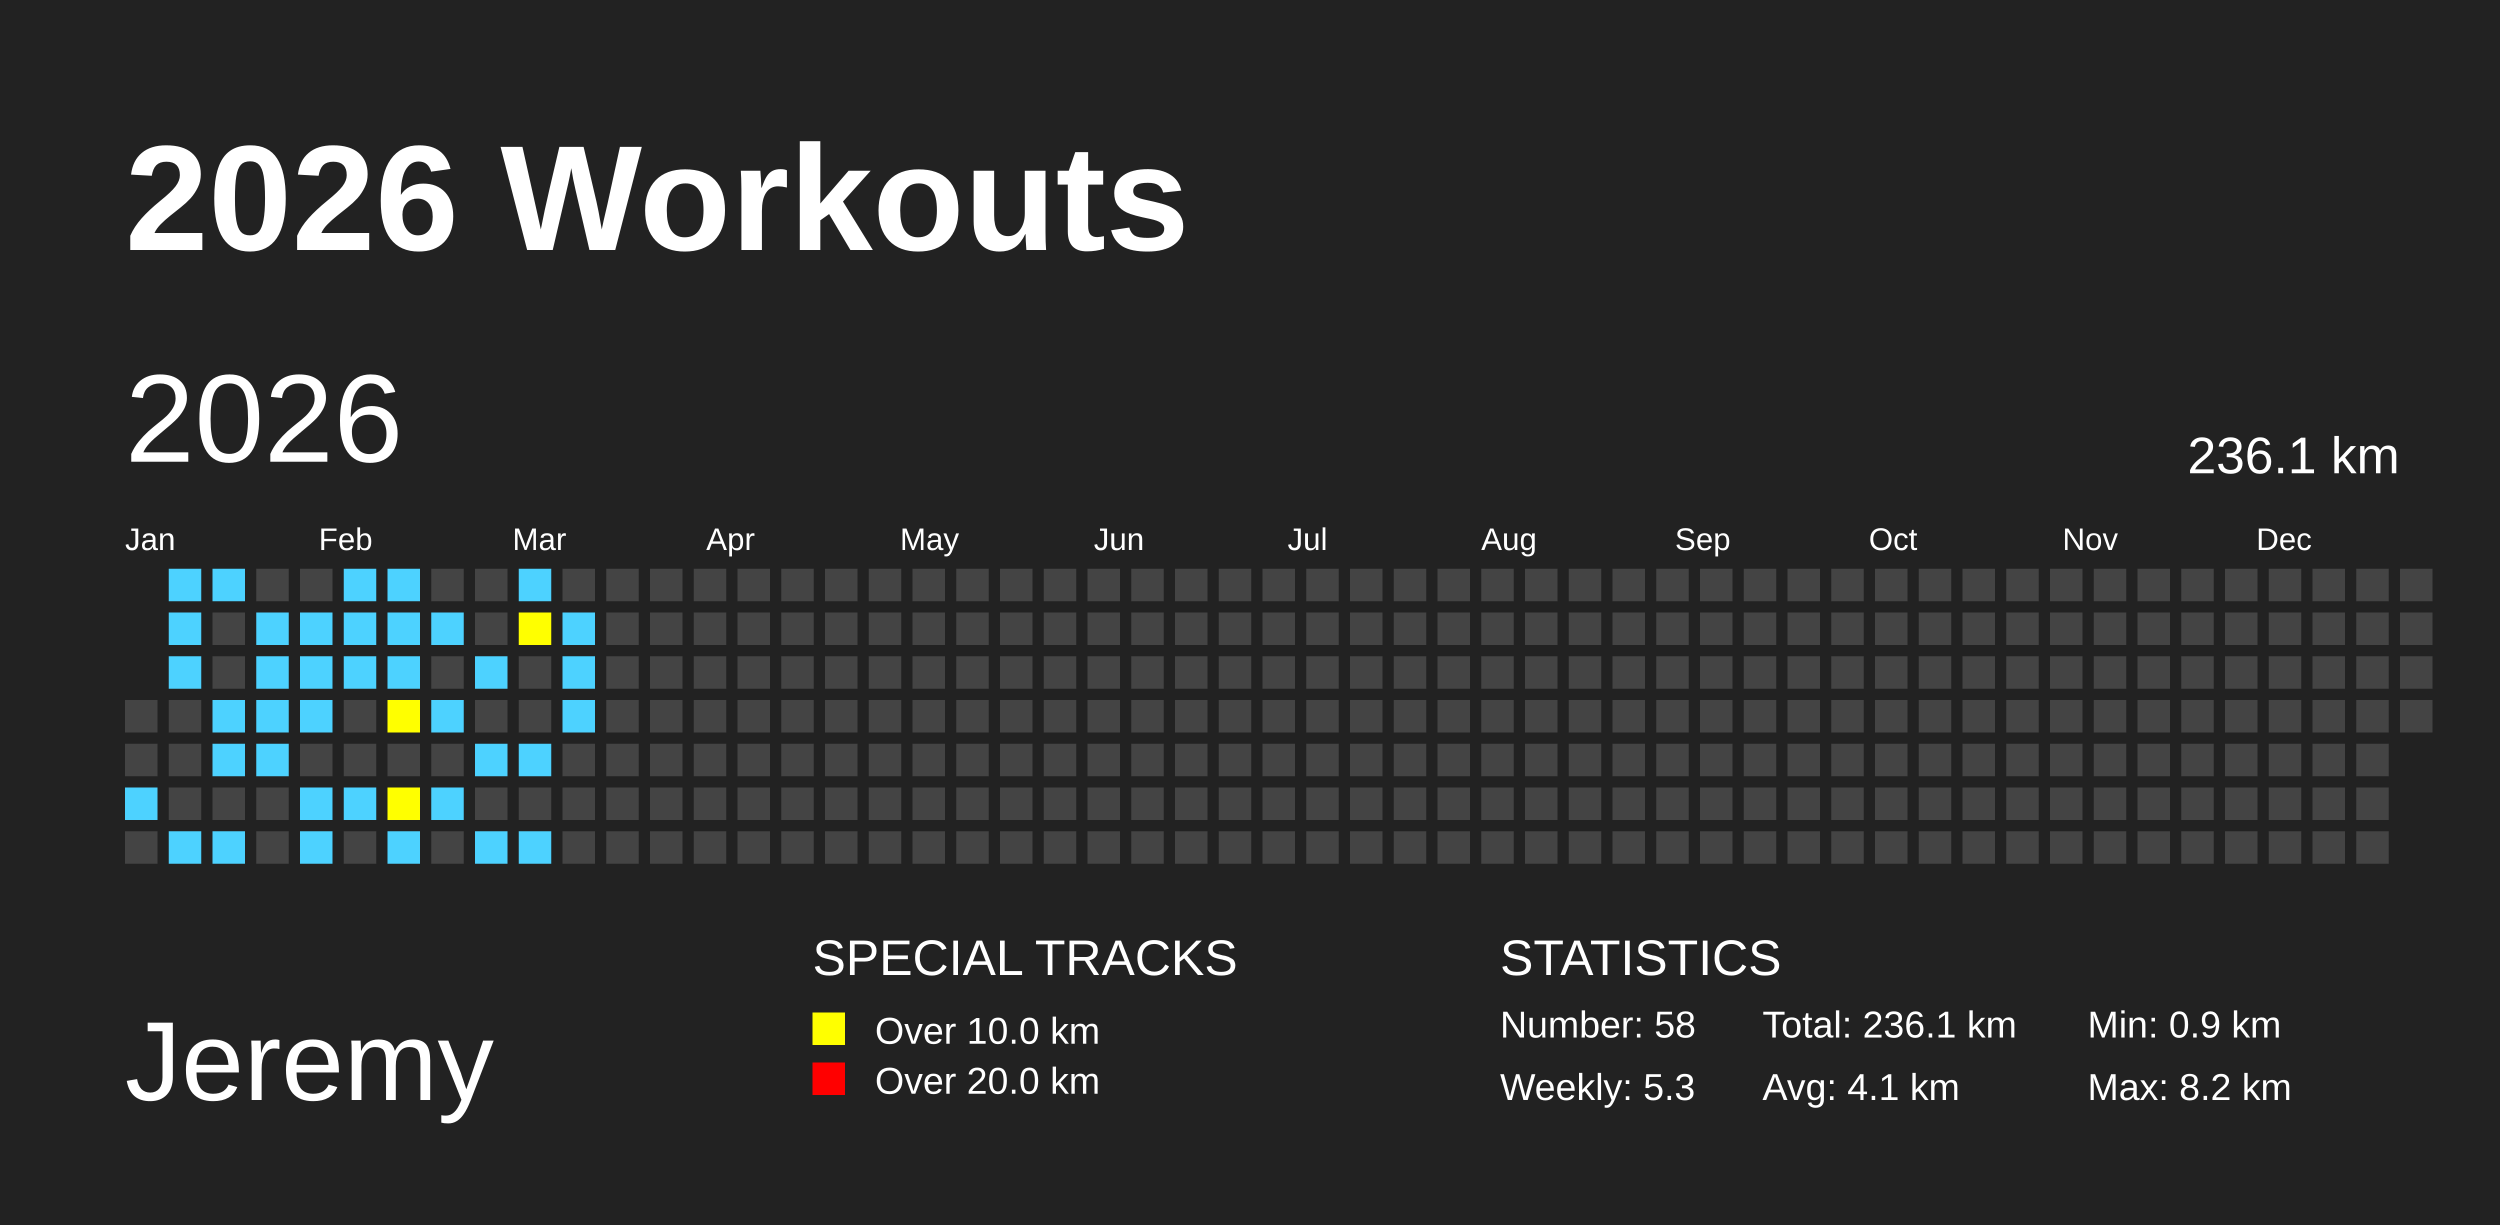
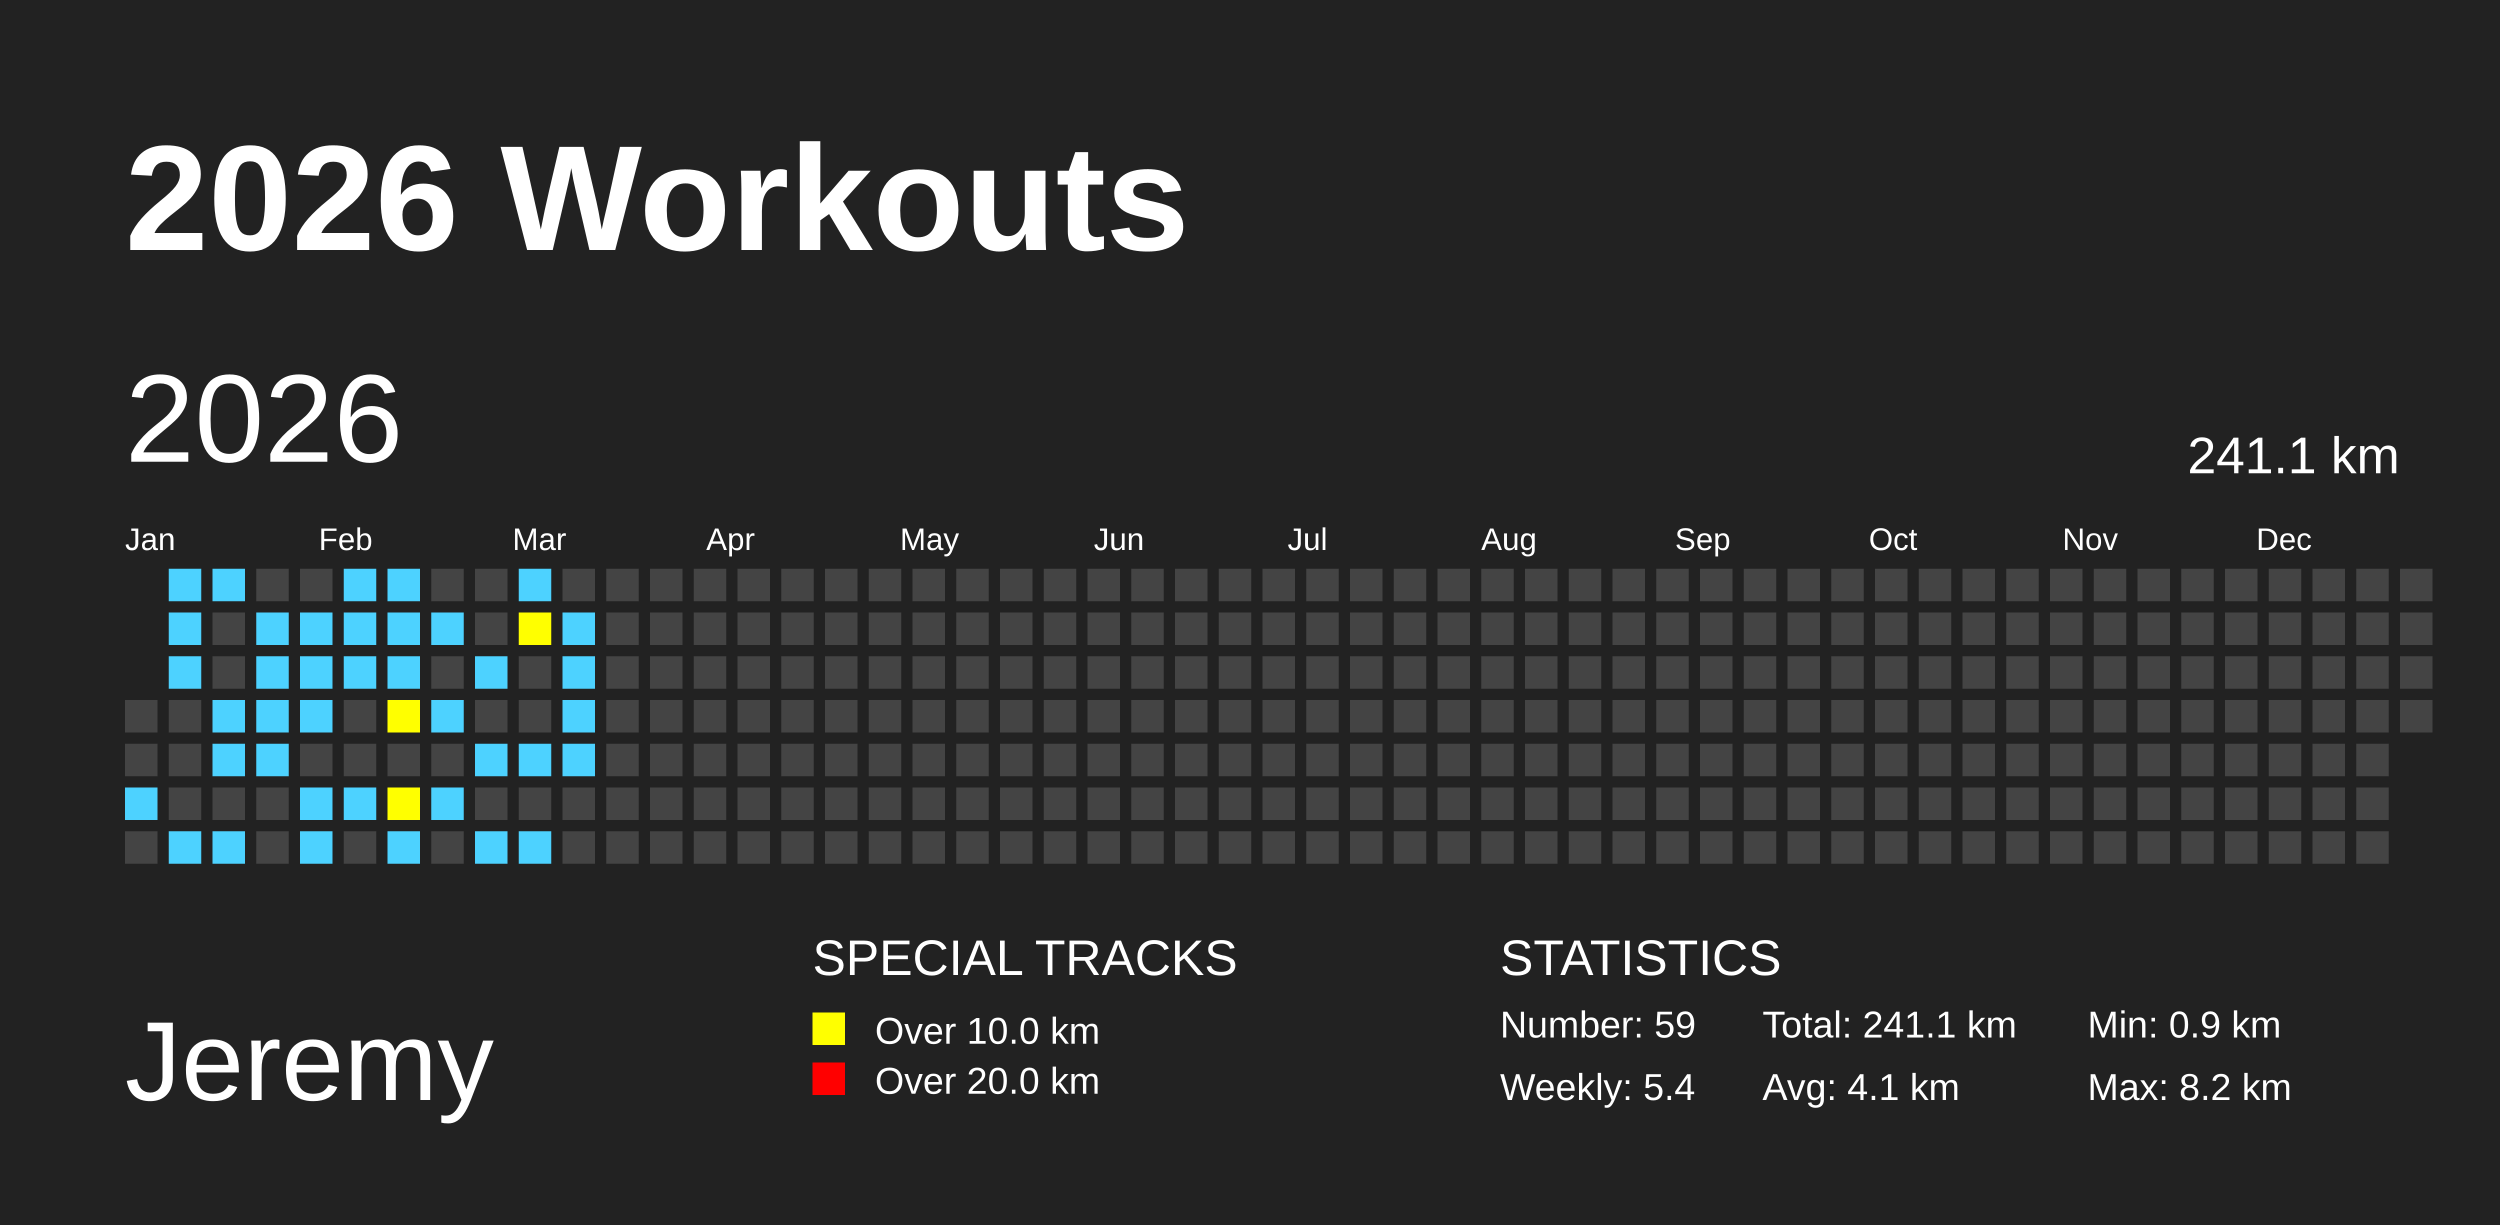
<svg xmlns="http://www.w3.org/2000/svg" baseProfile="full" height="98mm" version="1.1" viewBox="0,0,200,98" width="200mm">
  <defs />
  <rect fill="#222222" height="98" width="200" x="0" y="0" />
  <text fill="#FFFFFF" style="font-size:12px; font-family:Arial; font-weight:bold;" x="10" y="20">2026 Workouts</text>
  <text fill="#FFFFFF" style="font-size:9px; font-family:Arial" x="10" y="88">Jeremy</text>
  <text fill="#FFFFFF" style="font-size:4px; font-family:Arial" x="65" y="78">SPECIAL TRACKS</text>
  <rect fill="yellow" height="2.6" width="2.6" x="65" y="81" />
  <text fill="#FFFFFF" style="font-size:3px; font-family:Arial" x="70" y="83.5">Over 10.0 km</text>
  <rect fill="red" height="2.6" width="2.6" x="65" y="85" />
  <text fill="#FFFFFF" style="font-size:3px; font-family:Arial" x="70" y="87.5">Over 20.0 km</text>
  <text fill="#FFFFFF" style="font-size:4px; font-family:Arial" x="120" y="78">STATISTICS</text>
-   <text fill="#FFFFFF" style="font-size:3px; font-family:Arial" x="120" y="83">Number: 58</text>
-   <text fill="#FFFFFF" style="font-size:3px; font-family:Arial" x="120" y="88">Weekly: 5.3</text>
-   <text fill="#FFFFFF" style="font-size:3px; font-family:Arial" x="141" y="83">Total: 236.1 km</text>
+   <text fill="#FFFFFF" style="font-size:3px; font-family:Arial" x="120" y="83">Number: 59</text>
+   <text fill="#FFFFFF" style="font-size:3px; font-family:Arial" x="120" y="88">Weekly: 5.4</text>
+   <text fill="#FFFFFF" style="font-size:3px; font-family:Arial" x="141" y="83">Total: 241.1 km</text>
  <text fill="#FFFFFF" style="font-size:3px; font-family:Arial" x="141" y="88">Avg: 4.1 km</text>
  <text fill="#FFFFFF" style="font-size:3px; font-family:Arial" x="167" y="83">Min: 0.9 km</text>
  <text fill="#FFFFFF" style="font-size:3px; font-family:Arial" x="167" y="88">Max: 8.2 km</text>
  <text dominant-baseline="hanging" fill="#FFFFFF" style="font-size:10.0px; font-family:Arial;" x="10" y="30">2026</text>
-   <text dominant-baseline="hanging" fill="#FFFFFF" style="font-size:4.125px; font-family:Arial;" x="175" y="35">236.1 km</text>
+   <text dominant-baseline="hanging" fill="#FFFFFF" style="font-size:4.125px; font-family:Arial;" x="175" y="35">241.1 km</text>
  <text fill="#FFFFFF" style="font-size:2.5px; font-family:Arial" x="10.0" y="44">Jan</text>
  <text fill="#FFFFFF" style="font-size:2.5px; font-family:Arial" x="25.5" y="44">Feb</text>
  <text fill="#FFFFFF" style="font-size:2.5px; font-family:Arial" x="41.0" y="44">Mar</text>
  <text fill="#FFFFFF" style="font-size:2.5px; font-family:Arial" x="56.5" y="44">Apr</text>
  <text fill="#FFFFFF" style="font-size:2.5px; font-family:Arial" x="72.0" y="44">May</text>
  <text fill="#FFFFFF" style="font-size:2.5px; font-family:Arial" x="87.5" y="44">Jun</text>
  <text fill="#FFFFFF" style="font-size:2.5px; font-family:Arial" x="103.0" y="44">Jul</text>
  <text fill="#FFFFFF" style="font-size:2.5px; font-family:Arial" x="118.5" y="44">Aug</text>
  <text fill="#FFFFFF" style="font-size:2.5px; font-family:Arial" x="134.0" y="44">Sep</text>
  <text fill="#FFFFFF" style="font-size:2.5px; font-family:Arial" x="149.5" y="44">Oct</text>
  <text fill="#FFFFFF" style="font-size:2.5px; font-family:Arial" x="165.0" y="44">Nov</text>
  <text fill="#FFFFFF" style="font-size:2.5px; font-family:Arial" x="180.5" y="44">Dec</text>
  <rect fill="#444444" height="2.6" width="2.6" x="10.0" y="56.0" />
  <rect fill="#444444" height="2.6" width="2.6" x="10.0" y="59.5" />
  <rect fill="#4DD2FF" height="2.6" width="2.6" x="10.0" y="63.0" />
  <rect fill="#444444" height="2.6" width="2.6" x="10.0" y="66.5" />
  <rect fill="#4DD2FF" height="2.6" width="2.6" x="13.5" y="45.5" />
  <rect fill="#4DD2FF" height="2.6" width="2.6" x="13.5" y="49.0" />
  <rect fill="#4DD2FF" height="2.6" width="2.6" x="13.5" y="52.5" />
  <rect fill="#444444" height="2.6" width="2.6" x="13.5" y="56.0" />
  <rect fill="#444444" height="2.6" width="2.6" x="13.5" y="59.5" />
  <rect fill="#444444" height="2.6" width="2.6" x="13.5" y="63.0" />
  <rect fill="#4DD2FF" height="2.6" width="2.6" x="13.5" y="66.5" />
  <rect fill="#4DD2FF" height="2.6" width="2.6" x="17.0" y="45.5" />
  <rect fill="#444444" height="2.6" width="2.6" x="17.0" y="49.0" />
  <rect fill="#444444" height="2.6" width="2.6" x="17.0" y="52.5" />
  <rect fill="#4DD2FF" height="2.6" width="2.6" x="17.0" y="56.0" />
  <rect fill="#4DD2FF" height="2.6" width="2.6" x="17.0" y="59.5" />
  <rect fill="#444444" height="2.6" width="2.6" x="17.0" y="63.0" />
  <rect fill="#4DD2FF" height="2.6" width="2.6" x="17.0" y="66.5" />
  <rect fill="#444444" height="2.6" width="2.6" x="20.5" y="45.5" />
  <rect fill="#4DD2FF" height="2.6" width="2.6" x="20.5" y="49.0" />
  <rect fill="#4DD2FF" height="2.6" width="2.6" x="20.5" y="52.5" />
  <rect fill="#4DD2FF" height="2.6" width="2.6" x="20.5" y="56.0" />
  <rect fill="#4DD2FF" height="2.6" width="2.6" x="20.5" y="59.5" />
  <rect fill="#444444" height="2.6" width="2.6" x="20.5" y="63.0" />
  <rect fill="#444444" height="2.6" width="2.6" x="20.5" y="66.5" />
  <rect fill="#444444" height="2.6" width="2.6" x="24.0" y="45.5" />
  <rect fill="#4DD2FF" height="2.6" width="2.6" x="24.0" y="49.0" />
  <rect fill="#4DD2FF" height="2.6" width="2.6" x="24.0" y="52.5" />
  <rect fill="#4DD2FF" height="2.6" width="2.6" x="24.0" y="56.0" />
  <rect fill="#444444" height="2.6" width="2.6" x="24.0" y="59.5" />
  <rect fill="#4DD2FF" height="2.6" width="2.6" x="24.0" y="63.0" />
  <rect fill="#4DD2FF" height="2.6" width="2.6" x="24.0" y="66.5" />
  <rect fill="#4DD2FF" height="2.6" width="2.6" x="27.5" y="45.5" />
  <rect fill="#4DD2FF" height="2.6" width="2.6" x="27.5" y="49.0" />
  <rect fill="#4DD2FF" height="2.6" width="2.6" x="27.5" y="52.5" />
  <rect fill="#444444" height="2.6" width="2.6" x="27.5" y="56.0" />
  <rect fill="#444444" height="2.6" width="2.6" x="27.5" y="59.5" />
  <rect fill="#4DD2FF" height="2.6" width="2.6" x="27.5" y="63.0" />
  <rect fill="#444444" height="2.6" width="2.6" x="27.5" y="66.5" />
  <rect fill="#4DD2FF" height="2.6" width="2.6" x="31.0" y="45.5" />
  <rect fill="#4DD2FF" height="2.6" width="2.6" x="31.0" y="49.0" />
  <rect fill="#4DD2FF" height="2.6" width="2.6" x="31.0" y="52.5" />
  <rect fill="yellow" height="2.6" width="2.6" x="31.0" y="56.0" />
  <rect fill="#444444" height="2.6" width="2.6" x="31.0" y="59.5" />
  <rect fill="yellow" height="2.6" width="2.6" x="31.0" y="63.0" />
  <rect fill="#4DD2FF" height="2.6" width="2.6" x="31.0" y="66.5" />
  <rect fill="#444444" height="2.6" width="2.6" x="34.5" y="45.5" />
  <rect fill="#4DD2FF" height="2.6" width="2.6" x="34.5" y="49.0" />
  <rect fill="#444444" height="2.6" width="2.6" x="34.5" y="52.5" />
  <rect fill="#4DD2FF" height="2.6" width="2.6" x="34.5" y="56.0" />
  <rect fill="#444444" height="2.6" width="2.6" x="34.5" y="59.5" />
  <rect fill="#4DD2FF" height="2.6" width="2.6" x="34.5" y="63.0" />
  <rect fill="#444444" height="2.6" width="2.6" x="34.5" y="66.5" />
  <rect fill="#444444" height="2.6" width="2.6" x="38.0" y="45.5" />
  <rect fill="#444444" height="2.6" width="2.6" x="38.0" y="49.0" />
  <rect fill="#4DD2FF" height="2.6" width="2.6" x="38.0" y="52.5" />
  <rect fill="#444444" height="2.6" width="2.6" x="38.0" y="56.0" />
  <rect fill="#4DD2FF" height="2.6" width="2.6" x="38.0" y="59.5" />
  <rect fill="#444444" height="2.6" width="2.6" x="38.0" y="63.0" />
  <rect fill="#4DD2FF" height="2.6" width="2.6" x="38.0" y="66.5" />
  <rect fill="#4DD2FF" height="2.6" width="2.6" x="41.5" y="45.5" />
  <rect fill="yellow" height="2.6" width="2.6" x="41.5" y="49.0" />
  <rect fill="#444444" height="2.6" width="2.6" x="41.5" y="52.5" />
  <rect fill="#444444" height="2.6" width="2.6" x="41.5" y="56.0" />
  <rect fill="#4DD2FF" height="2.6" width="2.6" x="41.5" y="59.5" />
  <rect fill="#444444" height="2.6" width="2.6" x="41.5" y="63.0" />
  <rect fill="#4DD2FF" height="2.6" width="2.6" x="41.5" y="66.5" />
  <rect fill="#444444" height="2.6" width="2.6" x="45.0" y="45.5" />
  <rect fill="#4DD2FF" height="2.6" width="2.6" x="45.0" y="49.0" />
  <rect fill="#4DD2FF" height="2.6" width="2.6" x="45.0" y="52.5" />
  <rect fill="#4DD2FF" height="2.6" width="2.6" x="45.0" y="56.0" />
-   <rect fill="#444444" height="2.6" width="2.6" x="45.0" y="59.5" />
+   <rect fill="#4DD2FF" height="2.6" width="2.6" x="45.0" y="59.5" />
  <rect fill="#444444" height="2.6" width="2.6" x="45.0" y="63.0" />
  <rect fill="#444444" height="2.6" width="2.6" x="45.0" y="66.5" />
  <rect fill="#444444" height="2.6" width="2.6" x="48.5" y="45.5" />
  <rect fill="#444444" height="2.6" width="2.6" x="48.5" y="49.0" />
  <rect fill="#444444" height="2.6" width="2.6" x="48.5" y="52.5" />
  <rect fill="#444444" height="2.6" width="2.6" x="48.5" y="56.0" />
  <rect fill="#444444" height="2.6" width="2.6" x="48.5" y="59.5" />
  <rect fill="#444444" height="2.6" width="2.6" x="48.5" y="63.0" />
  <rect fill="#444444" height="2.6" width="2.6" x="48.5" y="66.5" />
  <rect fill="#444444" height="2.6" width="2.6" x="52.0" y="45.5" />
  <rect fill="#444444" height="2.6" width="2.6" x="52.0" y="49.0" />
  <rect fill="#444444" height="2.6" width="2.6" x="52.0" y="52.5" />
  <rect fill="#444444" height="2.6" width="2.6" x="52.0" y="56.0" />
  <rect fill="#444444" height="2.6" width="2.6" x="52.0" y="59.5" />
  <rect fill="#444444" height="2.6" width="2.6" x="52.0" y="63.0" />
  <rect fill="#444444" height="2.6" width="2.6" x="52.0" y="66.5" />
  <rect fill="#444444" height="2.6" width="2.6" x="55.5" y="45.5" />
  <rect fill="#444444" height="2.6" width="2.6" x="55.5" y="49.0" />
  <rect fill="#444444" height="2.6" width="2.6" x="55.5" y="52.5" />
  <rect fill="#444444" height="2.6" width="2.6" x="55.5" y="56.0" />
  <rect fill="#444444" height="2.6" width="2.6" x="55.5" y="59.5" />
  <rect fill="#444444" height="2.6" width="2.6" x="55.5" y="63.0" />
  <rect fill="#444444" height="2.6" width="2.6" x="55.5" y="66.5" />
  <rect fill="#444444" height="2.6" width="2.6" x="59.0" y="45.5" />
  <rect fill="#444444" height="2.6" width="2.6" x="59.0" y="49.0" />
  <rect fill="#444444" height="2.6" width="2.6" x="59.0" y="52.5" />
  <rect fill="#444444" height="2.6" width="2.6" x="59.0" y="56.0" />
  <rect fill="#444444" height="2.6" width="2.6" x="59.0" y="59.5" />
  <rect fill="#444444" height="2.6" width="2.6" x="59.0" y="63.0" />
  <rect fill="#444444" height="2.6" width="2.6" x="59.0" y="66.5" />
  <rect fill="#444444" height="2.6" width="2.6" x="62.5" y="45.5" />
  <rect fill="#444444" height="2.6" width="2.6" x="62.5" y="49.0" />
  <rect fill="#444444" height="2.6" width="2.6" x="62.5" y="52.5" />
  <rect fill="#444444" height="2.6" width="2.6" x="62.5" y="56.0" />
  <rect fill="#444444" height="2.6" width="2.6" x="62.5" y="59.5" />
  <rect fill="#444444" height="2.6" width="2.6" x="62.5" y="63.0" />
  <rect fill="#444444" height="2.6" width="2.6" x="62.5" y="66.5" />
  <rect fill="#444444" height="2.6" width="2.6" x="66.0" y="45.5" />
  <rect fill="#444444" height="2.6" width="2.6" x="66.0" y="49.0" />
  <rect fill="#444444" height="2.6" width="2.6" x="66.0" y="52.5" />
  <rect fill="#444444" height="2.6" width="2.6" x="66.0" y="56.0" />
  <rect fill="#444444" height="2.6" width="2.6" x="66.0" y="59.5" />
  <rect fill="#444444" height="2.6" width="2.6" x="66.0" y="63.0" />
  <rect fill="#444444" height="2.6" width="2.6" x="66.0" y="66.5" />
  <rect fill="#444444" height="2.6" width="2.6" x="69.5" y="45.5" />
  <rect fill="#444444" height="2.6" width="2.6" x="69.5" y="49.0" />
  <rect fill="#444444" height="2.6" width="2.6" x="69.5" y="52.5" />
  <rect fill="#444444" height="2.6" width="2.6" x="69.5" y="56.0" />
  <rect fill="#444444" height="2.6" width="2.6" x="69.5" y="59.5" />
  <rect fill="#444444" height="2.6" width="2.6" x="69.5" y="63.0" />
  <rect fill="#444444" height="2.6" width="2.6" x="69.5" y="66.5" />
  <rect fill="#444444" height="2.6" width="2.6" x="73.0" y="45.5" />
  <rect fill="#444444" height="2.6" width="2.6" x="73.0" y="49.0" />
  <rect fill="#444444" height="2.6" width="2.6" x="73.0" y="52.5" />
  <rect fill="#444444" height="2.6" width="2.6" x="73.0" y="56.0" />
  <rect fill="#444444" height="2.6" width="2.6" x="73.0" y="59.5" />
  <rect fill="#444444" height="2.6" width="2.6" x="73.0" y="63.0" />
  <rect fill="#444444" height="2.6" width="2.6" x="73.0" y="66.5" />
  <rect fill="#444444" height="2.6" width="2.6" x="76.5" y="45.5" />
  <rect fill="#444444" height="2.6" width="2.6" x="76.5" y="49.0" />
  <rect fill="#444444" height="2.6" width="2.6" x="76.5" y="52.5" />
  <rect fill="#444444" height="2.6" width="2.6" x="76.5" y="56.0" />
  <rect fill="#444444" height="2.6" width="2.6" x="76.5" y="59.5" />
  <rect fill="#444444" height="2.6" width="2.6" x="76.5" y="63.0" />
  <rect fill="#444444" height="2.6" width="2.6" x="76.5" y="66.5" />
  <rect fill="#444444" height="2.6" width="2.6" x="80.0" y="45.5" />
  <rect fill="#444444" height="2.6" width="2.6" x="80.0" y="49.0" />
  <rect fill="#444444" height="2.6" width="2.6" x="80.0" y="52.5" />
  <rect fill="#444444" height="2.6" width="2.6" x="80.0" y="56.0" />
  <rect fill="#444444" height="2.6" width="2.6" x="80.0" y="59.5" />
  <rect fill="#444444" height="2.6" width="2.6" x="80.0" y="63.0" />
  <rect fill="#444444" height="2.6" width="2.6" x="80.0" y="66.5" />
  <rect fill="#444444" height="2.6" width="2.6" x="83.5" y="45.5" />
  <rect fill="#444444" height="2.6" width="2.6" x="83.5" y="49.0" />
  <rect fill="#444444" height="2.6" width="2.6" x="83.5" y="52.5" />
  <rect fill="#444444" height="2.6" width="2.6" x="83.5" y="56.0" />
  <rect fill="#444444" height="2.6" width="2.6" x="83.5" y="59.5" />
  <rect fill="#444444" height="2.6" width="2.6" x="83.5" y="63.0" />
  <rect fill="#444444" height="2.6" width="2.6" x="83.5" y="66.5" />
  <rect fill="#444444" height="2.6" width="2.6" x="87.0" y="45.5" />
  <rect fill="#444444" height="2.6" width="2.6" x="87.0" y="49.0" />
  <rect fill="#444444" height="2.6" width="2.6" x="87.0" y="52.5" />
  <rect fill="#444444" height="2.6" width="2.6" x="87.0" y="56.0" />
  <rect fill="#444444" height="2.6" width="2.6" x="87.0" y="59.5" />
  <rect fill="#444444" height="2.6" width="2.6" x="87.0" y="63.0" />
  <rect fill="#444444" height="2.6" width="2.6" x="87.0" y="66.5" />
  <rect fill="#444444" height="2.6" width="2.6" x="90.5" y="45.5" />
  <rect fill="#444444" height="2.6" width="2.6" x="90.5" y="49.0" />
  <rect fill="#444444" height="2.6" width="2.6" x="90.5" y="52.5" />
  <rect fill="#444444" height="2.6" width="2.6" x="90.5" y="56.0" />
  <rect fill="#444444" height="2.6" width="2.6" x="90.5" y="59.5" />
  <rect fill="#444444" height="2.6" width="2.6" x="90.5" y="63.0" />
  <rect fill="#444444" height="2.6" width="2.6" x="90.5" y="66.5" />
  <rect fill="#444444" height="2.6" width="2.6" x="94.0" y="45.5" />
  <rect fill="#444444" height="2.6" width="2.6" x="94.0" y="49.0" />
  <rect fill="#444444" height="2.6" width="2.6" x="94.0" y="52.5" />
  <rect fill="#444444" height="2.6" width="2.6" x="94.0" y="56.0" />
  <rect fill="#444444" height="2.6" width="2.6" x="94.0" y="59.5" />
  <rect fill="#444444" height="2.6" width="2.6" x="94.0" y="63.0" />
  <rect fill="#444444" height="2.6" width="2.6" x="94.0" y="66.5" />
  <rect fill="#444444" height="2.6" width="2.6" x="97.5" y="45.5" />
  <rect fill="#444444" height="2.6" width="2.6" x="97.5" y="49.0" />
  <rect fill="#444444" height="2.6" width="2.6" x="97.5" y="52.5" />
  <rect fill="#444444" height="2.6" width="2.6" x="97.5" y="56.0" />
  <rect fill="#444444" height="2.6" width="2.6" x="97.5" y="59.5" />
  <rect fill="#444444" height="2.6" width="2.6" x="97.5" y="63.0" />
  <rect fill="#444444" height="2.6" width="2.6" x="97.5" y="66.5" />
  <rect fill="#444444" height="2.6" width="2.6" x="101.0" y="45.5" />
  <rect fill="#444444" height="2.6" width="2.6" x="101.0" y="49.0" />
  <rect fill="#444444" height="2.6" width="2.6" x="101.0" y="52.5" />
  <rect fill="#444444" height="2.6" width="2.6" x="101.0" y="56.0" />
  <rect fill="#444444" height="2.6" width="2.6" x="101.0" y="59.5" />
  <rect fill="#444444" height="2.6" width="2.6" x="101.0" y="63.0" />
  <rect fill="#444444" height="2.6" width="2.6" x="101.0" y="66.5" />
  <rect fill="#444444" height="2.6" width="2.6" x="104.5" y="45.5" />
  <rect fill="#444444" height="2.6" width="2.6" x="104.5" y="49.0" />
  <rect fill="#444444" height="2.6" width="2.6" x="104.5" y="52.5" />
  <rect fill="#444444" height="2.6" width="2.6" x="104.5" y="56.0" />
  <rect fill="#444444" height="2.6" width="2.6" x="104.5" y="59.5" />
  <rect fill="#444444" height="2.6" width="2.6" x="104.5" y="63.0" />
  <rect fill="#444444" height="2.6" width="2.6" x="104.5" y="66.5" />
  <rect fill="#444444" height="2.6" width="2.6" x="108.0" y="45.5" />
  <rect fill="#444444" height="2.6" width="2.6" x="108.0" y="49.0" />
  <rect fill="#444444" height="2.6" width="2.6" x="108.0" y="52.5" />
  <rect fill="#444444" height="2.6" width="2.6" x="108.0" y="56.0" />
  <rect fill="#444444" height="2.6" width="2.6" x="108.0" y="59.5" />
  <rect fill="#444444" height="2.6" width="2.6" x="108.0" y="63.0" />
  <rect fill="#444444" height="2.6" width="2.6" x="108.0" y="66.5" />
  <rect fill="#444444" height="2.6" width="2.6" x="111.5" y="45.5" />
  <rect fill="#444444" height="2.6" width="2.6" x="111.5" y="49.0" />
  <rect fill="#444444" height="2.6" width="2.6" x="111.5" y="52.5" />
  <rect fill="#444444" height="2.6" width="2.6" x="111.5" y="56.0" />
  <rect fill="#444444" height="2.6" width="2.6" x="111.5" y="59.5" />
  <rect fill="#444444" height="2.6" width="2.6" x="111.5" y="63.0" />
  <rect fill="#444444" height="2.6" width="2.6" x="111.5" y="66.5" />
  <rect fill="#444444" height="2.6" width="2.6" x="115.0" y="45.5" />
  <rect fill="#444444" height="2.6" width="2.6" x="115.0" y="49.0" />
  <rect fill="#444444" height="2.6" width="2.6" x="115.0" y="52.5" />
  <rect fill="#444444" height="2.6" width="2.6" x="115.0" y="56.0" />
  <rect fill="#444444" height="2.6" width="2.6" x="115.0" y="59.5" />
  <rect fill="#444444" height="2.6" width="2.6" x="115.0" y="63.0" />
  <rect fill="#444444" height="2.6" width="2.6" x="115.0" y="66.5" />
  <rect fill="#444444" height="2.6" width="2.6" x="118.5" y="45.5" />
  <rect fill="#444444" height="2.6" width="2.6" x="118.5" y="49.0" />
  <rect fill="#444444" height="2.6" width="2.6" x="118.5" y="52.5" />
  <rect fill="#444444" height="2.6" width="2.6" x="118.5" y="56.0" />
  <rect fill="#444444" height="2.6" width="2.6" x="118.5" y="59.5" />
  <rect fill="#444444" height="2.6" width="2.6" x="118.5" y="63.0" />
  <rect fill="#444444" height="2.6" width="2.6" x="118.5" y="66.5" />
  <rect fill="#444444" height="2.6" width="2.6" x="122.0" y="45.5" />
  <rect fill="#444444" height="2.6" width="2.6" x="122.0" y="49.0" />
  <rect fill="#444444" height="2.6" width="2.6" x="122.0" y="52.5" />
  <rect fill="#444444" height="2.6" width="2.6" x="122.0" y="56.0" />
  <rect fill="#444444" height="2.6" width="2.6" x="122.0" y="59.5" />
  <rect fill="#444444" height="2.6" width="2.6" x="122.0" y="63.0" />
  <rect fill="#444444" height="2.6" width="2.6" x="122.0" y="66.5" />
  <rect fill="#444444" height="2.6" width="2.6" x="125.5" y="45.5" />
  <rect fill="#444444" height="2.6" width="2.6" x="125.5" y="49.0" />
  <rect fill="#444444" height="2.6" width="2.6" x="125.5" y="52.5" />
  <rect fill="#444444" height="2.6" width="2.6" x="125.5" y="56.0" />
  <rect fill="#444444" height="2.6" width="2.6" x="125.5" y="59.5" />
  <rect fill="#444444" height="2.6" width="2.6" x="125.5" y="63.0" />
  <rect fill="#444444" height="2.6" width="2.6" x="125.5" y="66.5" />
  <rect fill="#444444" height="2.6" width="2.6" x="129.0" y="45.5" />
  <rect fill="#444444" height="2.6" width="2.6" x="129.0" y="49.0" />
  <rect fill="#444444" height="2.6" width="2.6" x="129.0" y="52.5" />
  <rect fill="#444444" height="2.6" width="2.6" x="129.0" y="56.0" />
  <rect fill="#444444" height="2.6" width="2.6" x="129.0" y="59.5" />
  <rect fill="#444444" height="2.6" width="2.6" x="129.0" y="63.0" />
  <rect fill="#444444" height="2.6" width="2.6" x="129.0" y="66.5" />
  <rect fill="#444444" height="2.6" width="2.6" x="132.5" y="45.5" />
  <rect fill="#444444" height="2.6" width="2.6" x="132.5" y="49.0" />
  <rect fill="#444444" height="2.6" width="2.6" x="132.5" y="52.5" />
  <rect fill="#444444" height="2.6" width="2.6" x="132.5" y="56.0" />
  <rect fill="#444444" height="2.6" width="2.6" x="132.5" y="59.5" />
  <rect fill="#444444" height="2.6" width="2.6" x="132.5" y="63.0" />
  <rect fill="#444444" height="2.6" width="2.6" x="132.5" y="66.5" />
  <rect fill="#444444" height="2.6" width="2.6" x="136.0" y="45.5" />
  <rect fill="#444444" height="2.6" width="2.6" x="136.0" y="49.0" />
  <rect fill="#444444" height="2.6" width="2.6" x="136.0" y="52.5" />
  <rect fill="#444444" height="2.6" width="2.6" x="136.0" y="56.0" />
  <rect fill="#444444" height="2.6" width="2.6" x="136.0" y="59.5" />
  <rect fill="#444444" height="2.6" width="2.6" x="136.0" y="63.0" />
  <rect fill="#444444" height="2.6" width="2.6" x="136.0" y="66.5" />
  <rect fill="#444444" height="2.6" width="2.6" x="139.5" y="45.5" />
  <rect fill="#444444" height="2.6" width="2.6" x="139.5" y="49.0" />
  <rect fill="#444444" height="2.6" width="2.6" x="139.5" y="52.5" />
  <rect fill="#444444" height="2.6" width="2.6" x="139.5" y="56.0" />
  <rect fill="#444444" height="2.6" width="2.6" x="139.5" y="59.5" />
  <rect fill="#444444" height="2.6" width="2.6" x="139.5" y="63.0" />
  <rect fill="#444444" height="2.6" width="2.6" x="139.5" y="66.5" />
  <rect fill="#444444" height="2.6" width="2.6" x="143.0" y="45.5" />
  <rect fill="#444444" height="2.6" width="2.6" x="143.0" y="49.0" />
  <rect fill="#444444" height="2.6" width="2.6" x="143.0" y="52.5" />
  <rect fill="#444444" height="2.6" width="2.6" x="143.0" y="56.0" />
  <rect fill="#444444" height="2.6" width="2.6" x="143.0" y="59.5" />
  <rect fill="#444444" height="2.6" width="2.6" x="143.0" y="63.0" />
  <rect fill="#444444" height="2.6" width="2.6" x="143.0" y="66.5" />
  <rect fill="#444444" height="2.6" width="2.6" x="146.5" y="45.5" />
  <rect fill="#444444" height="2.6" width="2.6" x="146.5" y="49.0" />
  <rect fill="#444444" height="2.6" width="2.6" x="146.5" y="52.5" />
  <rect fill="#444444" height="2.6" width="2.6" x="146.5" y="56.0" />
  <rect fill="#444444" height="2.6" width="2.6" x="146.5" y="59.5" />
  <rect fill="#444444" height="2.6" width="2.6" x="146.5" y="63.0" />
  <rect fill="#444444" height="2.6" width="2.6" x="146.5" y="66.5" />
  <rect fill="#444444" height="2.6" width="2.6" x="150.0" y="45.5" />
  <rect fill="#444444" height="2.6" width="2.6" x="150.0" y="49.0" />
  <rect fill="#444444" height="2.6" width="2.6" x="150.0" y="52.5" />
  <rect fill="#444444" height="2.6" width="2.6" x="150.0" y="56.0" />
  <rect fill="#444444" height="2.6" width="2.6" x="150.0" y="59.5" />
  <rect fill="#444444" height="2.6" width="2.6" x="150.0" y="63.0" />
  <rect fill="#444444" height="2.6" width="2.6" x="150.0" y="66.5" />
  <rect fill="#444444" height="2.6" width="2.6" x="153.5" y="45.5" />
  <rect fill="#444444" height="2.6" width="2.6" x="153.5" y="49.0" />
  <rect fill="#444444" height="2.6" width="2.6" x="153.5" y="52.5" />
  <rect fill="#444444" height="2.6" width="2.6" x="153.5" y="56.0" />
  <rect fill="#444444" height="2.6" width="2.6" x="153.5" y="59.5" />
  <rect fill="#444444" height="2.6" width="2.6" x="153.5" y="63.0" />
  <rect fill="#444444" height="2.6" width="2.6" x="153.5" y="66.5" />
  <rect fill="#444444" height="2.6" width="2.6" x="157.0" y="45.5" />
  <rect fill="#444444" height="2.6" width="2.6" x="157.0" y="49.0" />
  <rect fill="#444444" height="2.6" width="2.6" x="157.0" y="52.5" />
  <rect fill="#444444" height="2.6" width="2.6" x="157.0" y="56.0" />
  <rect fill="#444444" height="2.6" width="2.6" x="157.0" y="59.5" />
  <rect fill="#444444" height="2.6" width="2.6" x="157.0" y="63.0" />
  <rect fill="#444444" height="2.6" width="2.6" x="157.0" y="66.5" />
  <rect fill="#444444" height="2.6" width="2.6" x="160.5" y="45.5" />
  <rect fill="#444444" height="2.6" width="2.6" x="160.5" y="49.0" />
  <rect fill="#444444" height="2.6" width="2.6" x="160.5" y="52.5" />
  <rect fill="#444444" height="2.6" width="2.6" x="160.5" y="56.0" />
  <rect fill="#444444" height="2.6" width="2.6" x="160.5" y="59.5" />
  <rect fill="#444444" height="2.6" width="2.6" x="160.5" y="63.0" />
  <rect fill="#444444" height="2.6" width="2.6" x="160.5" y="66.5" />
  <rect fill="#444444" height="2.6" width="2.6" x="164.0" y="45.5" />
  <rect fill="#444444" height="2.6" width="2.6" x="164.0" y="49.0" />
  <rect fill="#444444" height="2.6" width="2.6" x="164.0" y="52.5" />
  <rect fill="#444444" height="2.6" width="2.6" x="164.0" y="56.0" />
  <rect fill="#444444" height="2.6" width="2.6" x="164.0" y="59.5" />
  <rect fill="#444444" height="2.6" width="2.6" x="164.0" y="63.0" />
  <rect fill="#444444" height="2.6" width="2.6" x="164.0" y="66.5" />
  <rect fill="#444444" height="2.6" width="2.6" x="167.5" y="45.5" />
  <rect fill="#444444" height="2.6" width="2.6" x="167.5" y="49.0" />
  <rect fill="#444444" height="2.6" width="2.6" x="167.5" y="52.5" />
  <rect fill="#444444" height="2.6" width="2.6" x="167.5" y="56.0" />
  <rect fill="#444444" height="2.6" width="2.6" x="167.5" y="59.5" />
  <rect fill="#444444" height="2.6" width="2.6" x="167.5" y="63.0" />
  <rect fill="#444444" height="2.6" width="2.6" x="167.5" y="66.5" />
  <rect fill="#444444" height="2.6" width="2.6" x="171.0" y="45.5" />
  <rect fill="#444444" height="2.6" width="2.6" x="171.0" y="49.0" />
  <rect fill="#444444" height="2.6" width="2.6" x="171.0" y="52.5" />
  <rect fill="#444444" height="2.6" width="2.6" x="171.0" y="56.0" />
  <rect fill="#444444" height="2.6" width="2.6" x="171.0" y="59.5" />
  <rect fill="#444444" height="2.6" width="2.6" x="171.0" y="63.0" />
  <rect fill="#444444" height="2.6" width="2.6" x="171.0" y="66.5" />
  <rect fill="#444444" height="2.6" width="2.6" x="174.5" y="45.5" />
  <rect fill="#444444" height="2.6" width="2.6" x="174.5" y="49.0" />
  <rect fill="#444444" height="2.6" width="2.6" x="174.5" y="52.5" />
  <rect fill="#444444" height="2.6" width="2.6" x="174.5" y="56.0" />
  <rect fill="#444444" height="2.6" width="2.6" x="174.5" y="59.5" />
  <rect fill="#444444" height="2.6" width="2.6" x="174.5" y="63.0" />
  <rect fill="#444444" height="2.6" width="2.6" x="174.5" y="66.5" />
  <rect fill="#444444" height="2.6" width="2.6" x="178.0" y="45.5" />
  <rect fill="#444444" height="2.6" width="2.6" x="178.0" y="49.0" />
  <rect fill="#444444" height="2.6" width="2.6" x="178.0" y="52.5" />
  <rect fill="#444444" height="2.6" width="2.6" x="178.0" y="56.0" />
  <rect fill="#444444" height="2.6" width="2.6" x="178.0" y="59.5" />
  <rect fill="#444444" height="2.6" width="2.6" x="178.0" y="63.0" />
  <rect fill="#444444" height="2.6" width="2.6" x="178.0" y="66.5" />
  <rect fill="#444444" height="2.6" width="2.6" x="181.5" y="45.5" />
  <rect fill="#444444" height="2.6" width="2.6" x="181.5" y="49.0" />
  <rect fill="#444444" height="2.6" width="2.6" x="181.5" y="52.5" />
  <rect fill="#444444" height="2.6" width="2.6" x="181.5" y="56.0" />
  <rect fill="#444444" height="2.6" width="2.6" x="181.5" y="59.5" />
  <rect fill="#444444" height="2.6" width="2.6" x="181.5" y="63.0" />
  <rect fill="#444444" height="2.6" width="2.6" x="181.5" y="66.5" />
  <rect fill="#444444" height="2.6" width="2.6" x="185.0" y="45.5" />
  <rect fill="#444444" height="2.6" width="2.6" x="185.0" y="49.0" />
  <rect fill="#444444" height="2.6" width="2.6" x="185.0" y="52.5" />
  <rect fill="#444444" height="2.6" width="2.6" x="185.0" y="56.0" />
  <rect fill="#444444" height="2.6" width="2.6" x="185.0" y="59.5" />
  <rect fill="#444444" height="2.6" width="2.6" x="185.0" y="63.0" />
  <rect fill="#444444" height="2.6" width="2.6" x="185.0" y="66.5" />
  <rect fill="#444444" height="2.6" width="2.6" x="188.5" y="45.5" />
  <rect fill="#444444" height="2.6" width="2.6" x="188.5" y="49.0" />
  <rect fill="#444444" height="2.6" width="2.6" x="188.5" y="52.5" />
  <rect fill="#444444" height="2.6" width="2.6" x="188.5" y="56.0" />
  <rect fill="#444444" height="2.6" width="2.6" x="188.5" y="59.5" />
  <rect fill="#444444" height="2.6" width="2.6" x="188.5" y="63.0" />
  <rect fill="#444444" height="2.6" width="2.6" x="188.5" y="66.5" />
  <rect fill="#444444" height="2.6" width="2.6" x="192.0" y="45.5" />
  <rect fill="#444444" height="2.6" width="2.6" x="192.0" y="49.0" />
  <rect fill="#444444" height="2.6" width="2.6" x="192.0" y="52.5" />
  <rect fill="#444444" height="2.6" width="2.6" x="192.0" y="56.0" />
</svg>
